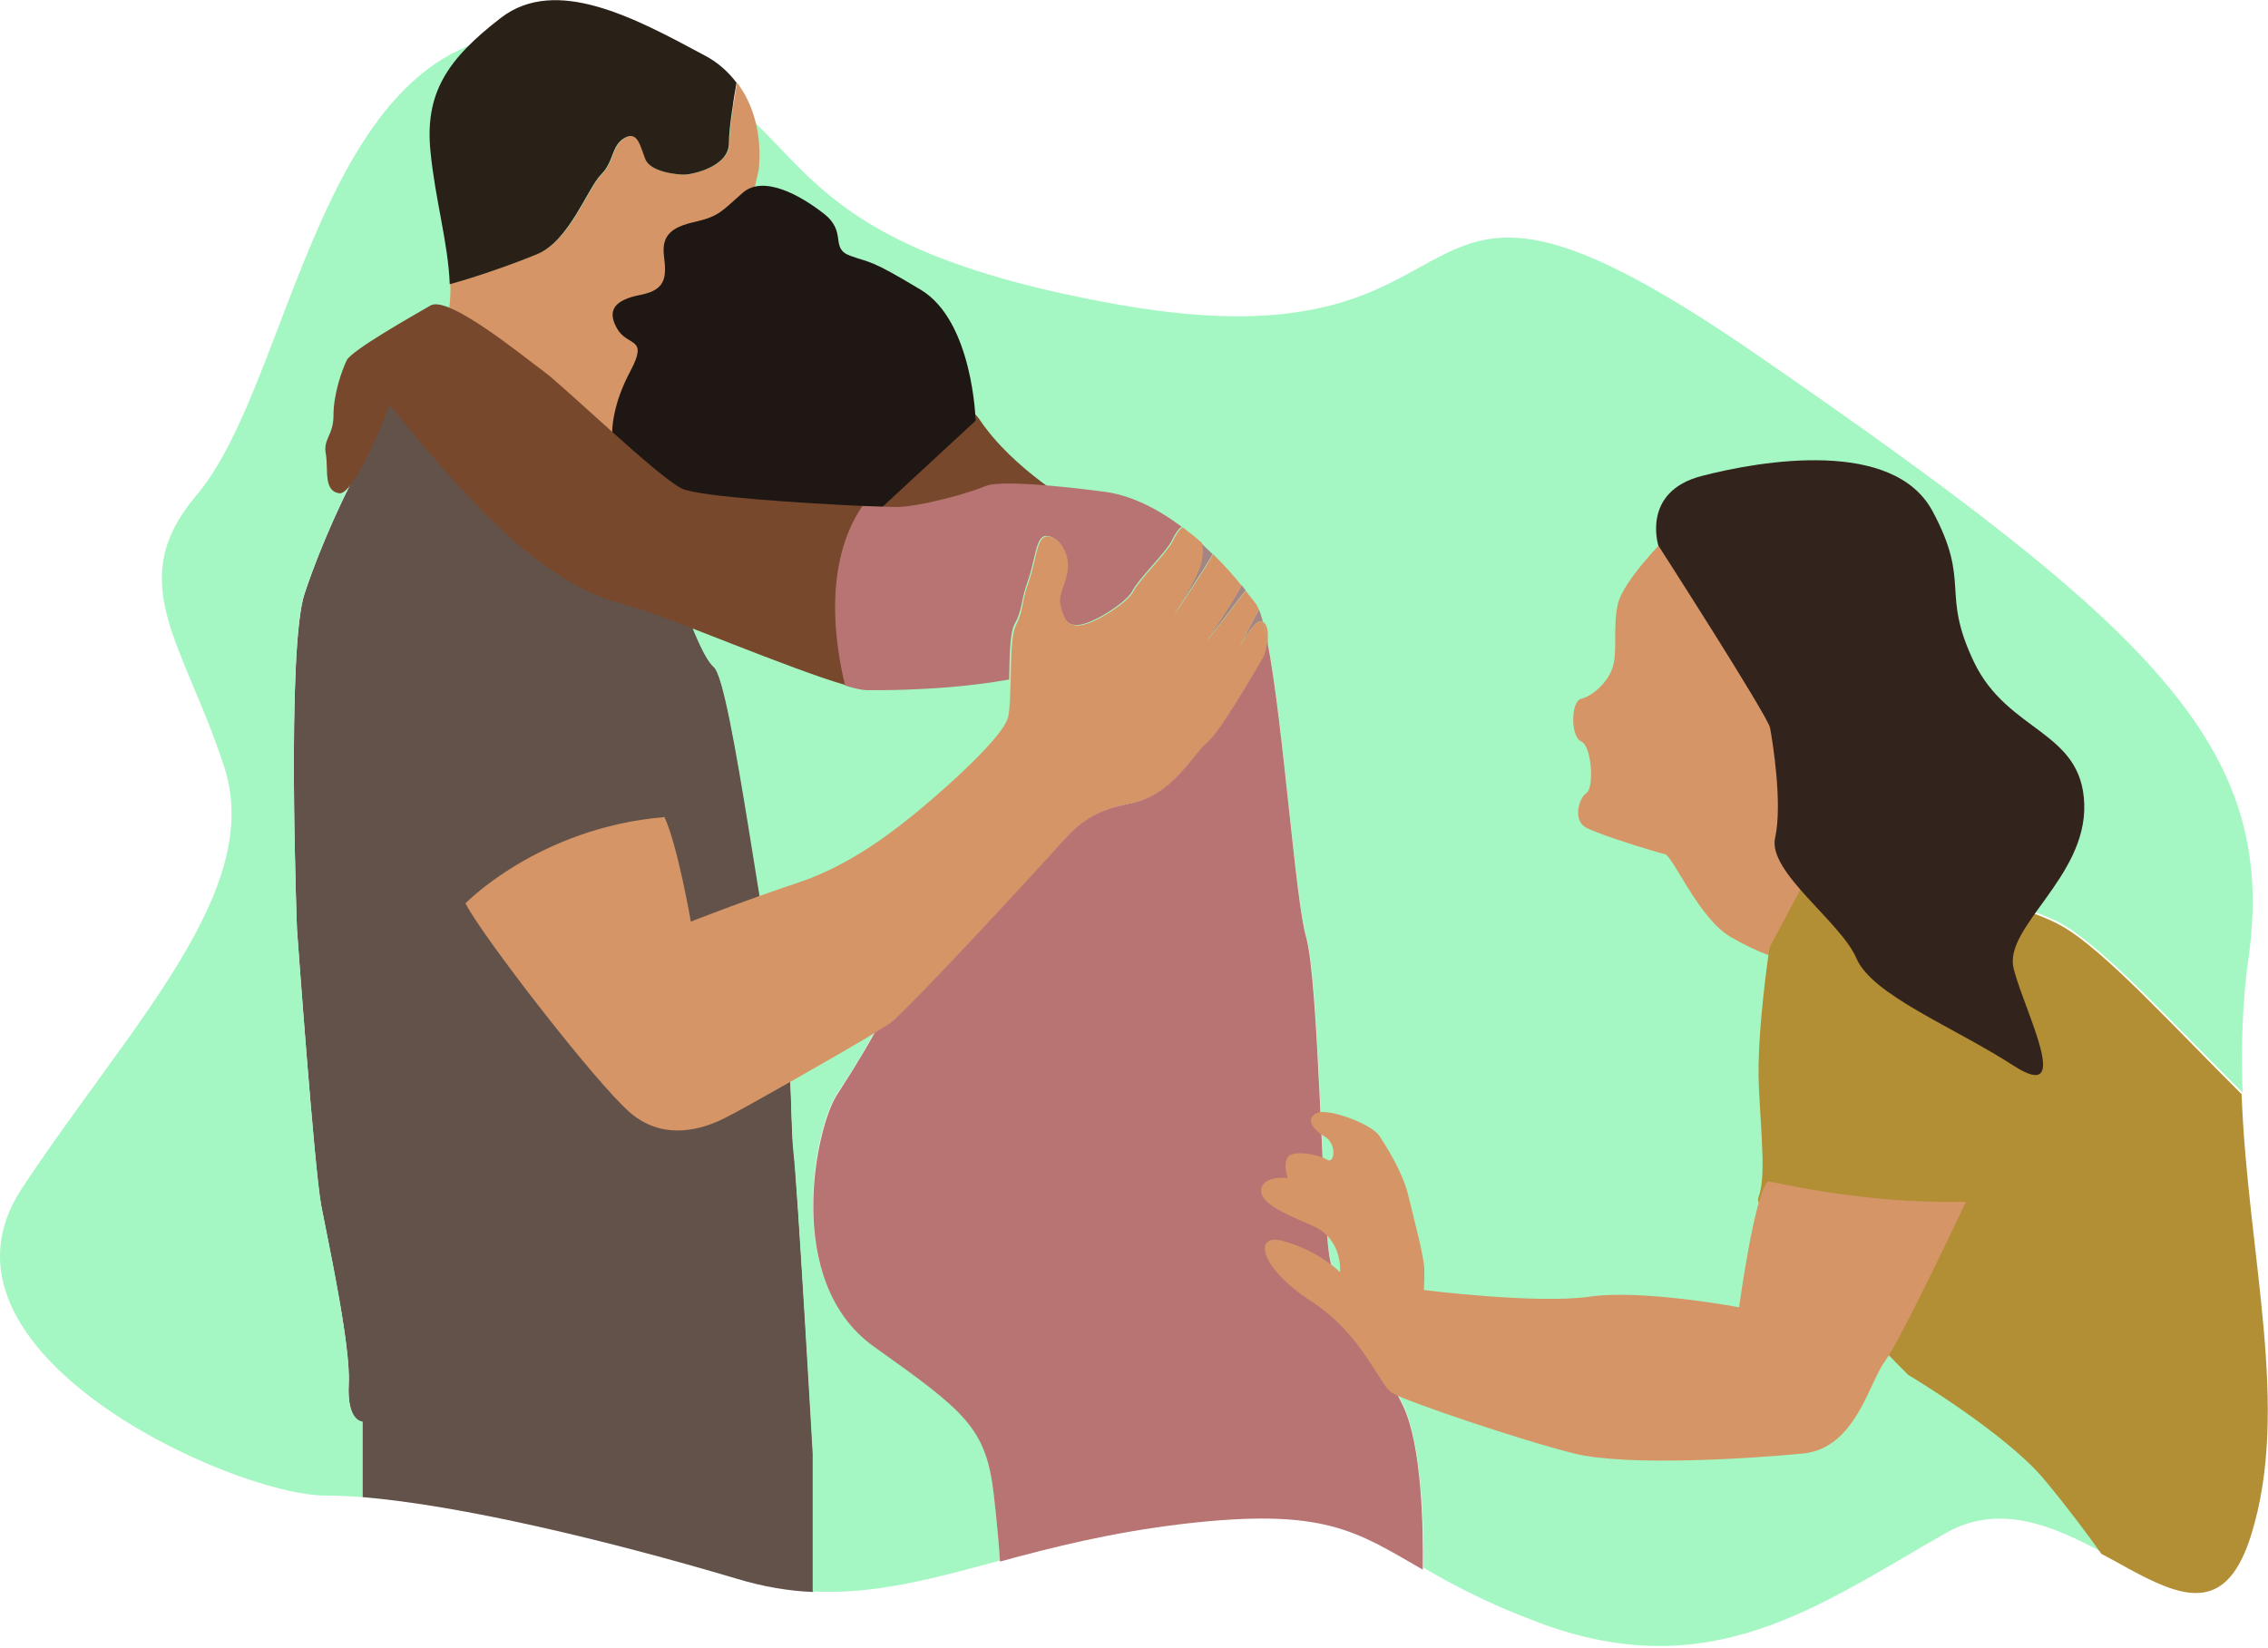
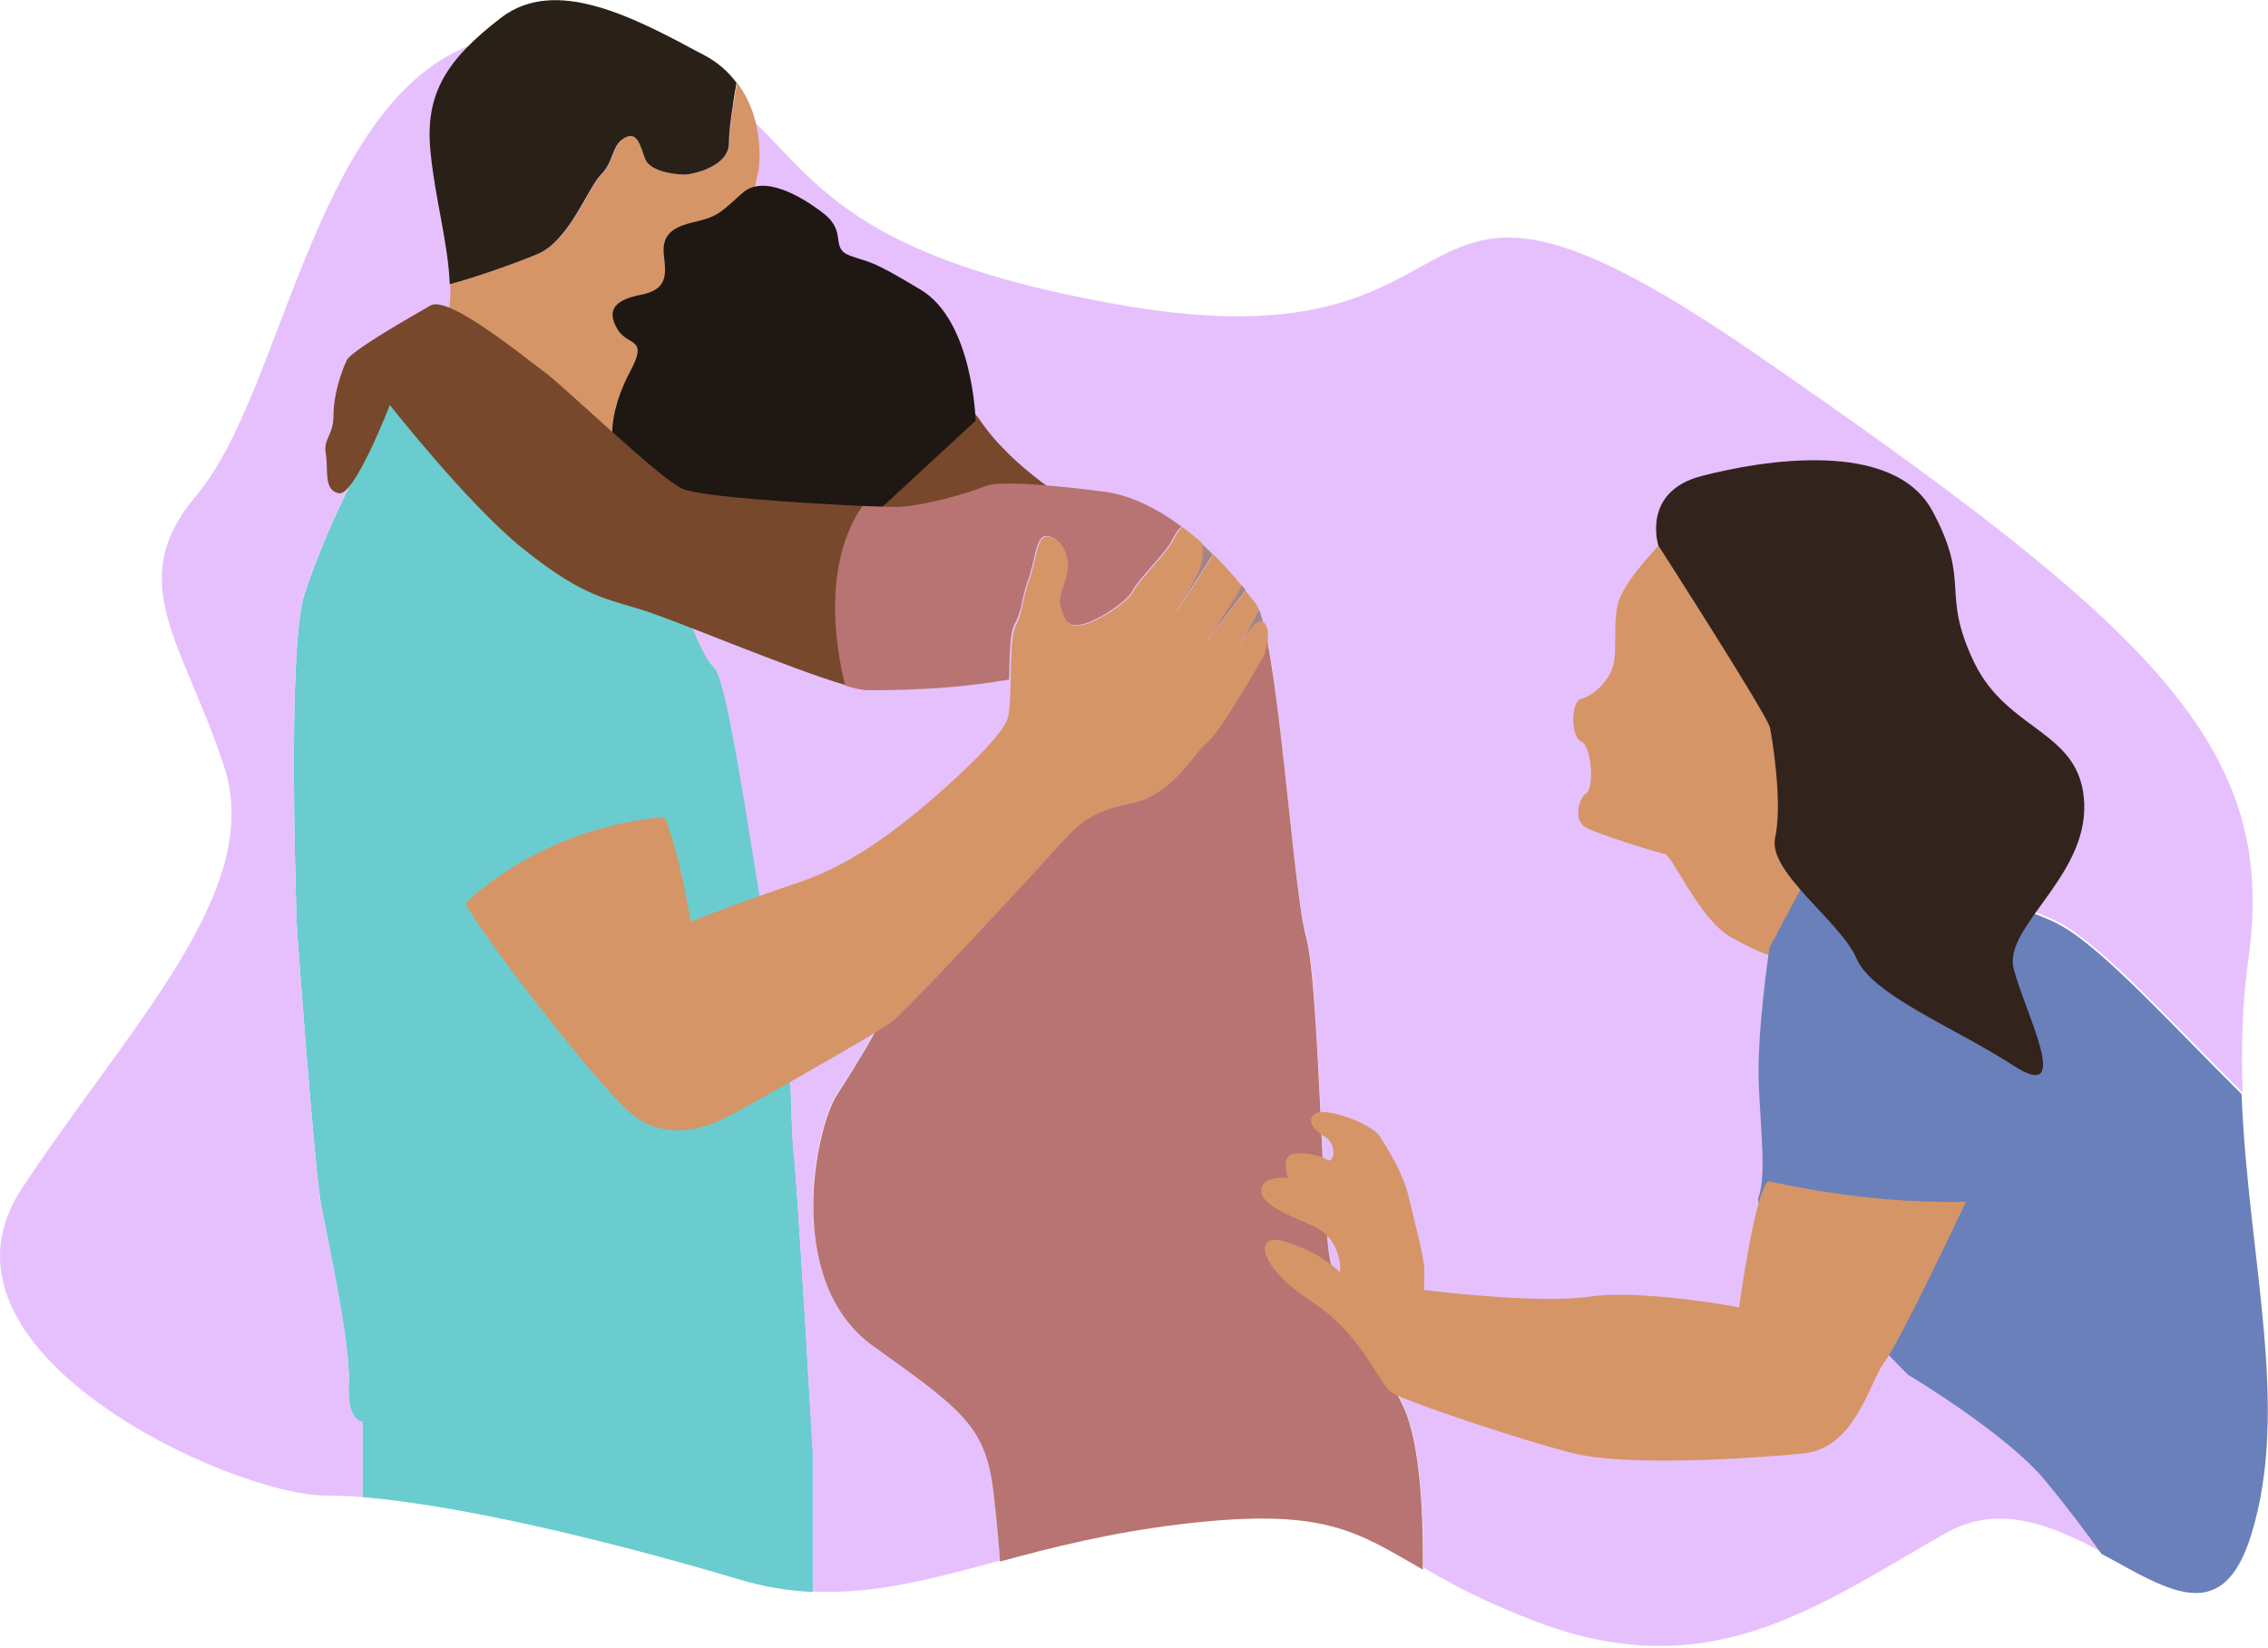
<svg xmlns="http://www.w3.org/2000/svg" version="1.1" id="Layer_1" x="0px" y="0px" viewBox="0 0 446.8 324.6" style="enable-background:new 0 0 446.8 324.6;" xml:space="preserve">
-   <path style="fill:#635249;" d="M156.4,227.1c-0.8-6.4-0.3-26-2.8-31.1s-9.3-61.4-12.9-64.5s-9.3-22.7-9.3-22.7L84.7,74.3l-7.1,2.4  l-8.9,19.4c0,0-5.1,10-8.7,20.9c-3.6,10.8-1.5,66.1-1.5,66.1s3.4,47.3,4.8,54.6c1.4,7.3,5.8,27.5,5.4,35s2.7,7.5,2.7,7.5V295  c19.2,1.6,47.9,8.4,73.8,16.1c5.3,1.6,10.2,2.4,15,2.6v-27.1C160.2,286.6,157.1,233.5,156.4,227.1z" />
-   <path style="fill:#A4F7C2;" d="M346.4,70.1c-77.6-53.6-46.3,4.1-126.2-10.1S166.4,18.4,114.9,7.6s-55.7,65.8-76.2,90  c-14.6,17.2-2.4,29.2,5.5,53.6s-18.8,51-39.9,83s41.3,60.4,59.8,60.5c2.2,0,4.7,0.1,7.3,0.3v-14.9c0,0-3.1,0-2.7-7.5s-4-27.6-5.4-35  c-1.4-7.3-4.8-54.6-4.8-54.6s-2.1-55.2,1.5-66.1c3.6-10.8,8.7-20.9,8.7-20.9l8.9-19.4l7.1-2.4l46.6,34.5c0,0,5.7,19.6,9.3,22.7  s10.3,59.4,12.9,64.5s2.1,24.8,2.8,31.1c0.8,6.4,3.8,59.5,3.8,59.5v27.1c12.3,0.6,23.6-2.5,36.9-6.1c-0.2-3.2-0.6-7.6-1.2-13  c-1.5-13.4-5.7-16.5-23.7-29.4c-18.1-12.9-11.4-43.4-7.2-49.6c1.9-2.8,4.9-7.5,7.4-12.2c1.4-0.8,2.4-1.5,2.9-1.8  c3.1-2.1,28.4-29.4,32.5-34.1c4.1-4.6,6.7-7.7,15-9.3s12.4-9.8,15-11.9c2.6-2.1,10.3-15.5,11.1-16.8c0.4-0.6,0.7-1.8,0.9-3.1  c3.1,16,5.5,51,7.6,58.1c2.6,8.8,3.1,53.7,4.6,63c1.5,9.3,9.3,18.6,14.5,29.4c3.7,7.8,4.1,23.7,4,32.1c5.5,3.2,12.3,6.9,22.4,10.7  c34.1,12.9,55.2-3.1,80.5-17.5c10.7-6.1,21.4-1.3,30.9,3.8c-2.7-3.8-6.8-9.3-11.3-14.7c-7.7-9.3-26.8-20.6-26.8-20.6  s-31-31-29.5-34.9s0.6-11.6,0.1-21.9s2.1-27.4,2.1-27.4l8.8-16.5c0,0,37.7,5.7,49,12.4c8.4,5,21.6,19.5,35.2,33  c-0.3-8.8-0.1-17.8,1.2-26.8C448.7,147,424,123.7,346.4,70.1z" />
+   <path style="fill:#6ACCCE;" d="M156.4,227.1c-0.8-6.4-0.3-26-2.8-31.1s-9.3-61.4-12.9-64.5s-9.3-22.7-9.3-22.7L84.7,74.3l-7.1,2.4  l-8.9,19.4c0,0-5.1,10-8.7,20.9c-3.6,10.8-1.5,66.1-1.5,66.1s3.4,47.3,4.8,54.6c1.4,7.3,5.8,27.5,5.4,35s2.7,7.5,2.7,7.5V295  c19.2,1.6,47.9,8.4,73.8,16.1c5.3,1.6,10.2,2.4,15,2.6v-27.1C160.2,286.6,157.1,233.5,156.4,227.1z" />
+   <path style="fill:#E6C0FC;" d="M346.4,70.1c-77.6-53.6-46.3,4.1-126.2-10.1S166.4,18.4,114.9,7.6s-55.7,65.8-76.2,90  c-14.6,17.2-2.4,29.2,5.5,53.6s-18.8,51-39.9,83s41.3,60.4,59.8,60.5c2.2,0,4.7,0.1,7.3,0.3v-14.9c0,0-3.1,0-2.7-7.5s-4-27.6-5.4-35  c-1.4-7.3-4.8-54.6-4.8-54.6s-2.1-55.2,1.5-66.1c3.6-10.8,8.7-20.9,8.7-20.9l8.9-19.4l7.1-2.4l46.6,34.5c0,0,5.7,19.6,9.3,22.7  s10.3,59.4,12.9,64.5s2.1,24.8,2.8,31.1c0.8,6.4,3.8,59.5,3.8,59.5v27.1c12.3,0.6,23.6-2.5,36.9-6.1c-0.2-3.2-0.6-7.6-1.2-13  c-1.5-13.4-5.7-16.5-23.7-29.4c-18.1-12.9-11.4-43.4-7.2-49.6c1.9-2.8,4.9-7.5,7.4-12.2c1.4-0.8,2.4-1.5,2.9-1.8  c3.1-2.1,28.4-29.4,32.5-34.1c4.1-4.6,6.7-7.7,15-9.3s12.4-9.8,15-11.9c2.6-2.1,10.3-15.5,11.1-16.8c0.4-0.6,0.7-1.8,0.9-3.1  c3.1,16,5.5,51,7.6,58.1c2.6,8.8,3.1,53.7,4.6,63c1.5,9.3,9.3,18.6,14.5,29.4c3.7,7.8,4.1,23.7,4,32.1c5.5,3.2,12.3,6.9,22.4,10.7  c34.1,12.9,55.2-3.1,80.5-17.5c10.7-6.1,21.4-1.3,30.9,3.8c-2.7-3.8-6.8-9.3-11.3-14.7c-7.7-9.3-26.8-20.6-26.8-20.6  s-31-31-29.5-34.9s0.6-11.6,0.1-21.9s2.1-27.4,2.1-27.4l8.8-16.5c0,0,37.7,5.7,49,12.4c8.4,5,21.6,19.5,35.2,33  c-0.3-8.8-0.1-17.8,1.2-26.8C448.7,147,424,123.7,346.4,70.1z" />
  <path style="fill:#77482C;" d="M212.4,99.8c0,0-12.7-7.1-19.4-17.1s-26,14.7-26,14.7l17.2,8.2L212.4,99.8z" />
  <path style="fill:#D59567;" d="M145.2,16.3c-0.6,3.4-1.5,8.9-1.5,11.9c0,4.6-7.2,6.2-8.8,6.2c-1.5,0-6.7-0.5-7.7-3.1  s-1.5-5.7-4.1-4.1c-2.6,1.5-2,4.6-4.6,7.2s-6.2,12.9-12.4,15.5c-4.5,1.9-12.5,4.7-17.4,6c0.1,1.6,0,3.2-0.2,4.8  c-1,9.3,27.7,32,27.7,32l24-18.1l9.3-41.3C149.4,33.4,151,23.9,145.2,16.3z" />
  <path style="fill:#292018;" d="M118.4,34.4c2.6-2.6,2-5.7,4.6-7.2s3.1,1.5,4.1,4.1c1,2.6,6.2,3.1,7.7,3.1s8.8-1.5,8.8-6.2  c0-3,0.9-8.5,1.5-11.9c-1.6-2.1-3.7-4.1-6.7-5.6C125,3.5,109.5-4.8,98.7,3.5s-15,15-13.9,26.3c0.9,9.4,3.5,18.1,3.8,26.2  c4.9-1.3,12.9-4.1,17.4-6C112.2,47.3,115.8,37,118.4,34.4z" />
  <path style="fill:#1F1713;" d="M192.2,82.9c0,0-0.5-19.6-10.8-25.8s-9.8-5.2-13.9-6.7c-4.1-1.5-0.5-4.6-5.2-8.3  c-4.6-3.6-11.9-7.7-16-4.1c-4.1,3.6-4.6,4.6-9.3,5.7c-4.6,1-6.7,2.6-6.2,6.7s0.5,6.7-4.6,7.7c-5.2,1-6.7,3.1-4.6,6.7  s6.2,1.5,2.6,8.3c-3.6,6.7-3.8,12-3.5,13.5c0.4,1.5,22.6,17,22.6,17l29.1-2.4L192.2,82.9z" />
  <path style="fill:#77482C;" d="M170,99.7c-11.2-0.5-32-1.8-35.6-3.4c-4.6-2.1-23.7-20.6-27.4-23.2c-3.6-2.6-18.6-15-22.2-12.9  C81.2,62.3,69.3,69,68.3,71c-1,2.1-2.6,6.7-2.6,10.8c0,4.1-2.1,4.6-1.5,7.7c0.5,3.1-0.5,7.2,2.6,7.7s10-17.4,10-17.4  s15.3,19.5,26.1,28.2s15.5,9.8,22.7,11.9c6.1,1.7,30.2,12,41,15.1C164.7,127.4,162.2,111.3,170,99.7z" />
  <path style="fill:#A48583;" d="M248.8,122.5c-0.3-1-0.5-1.8-0.8-2.4c-0.9,1.7-2.8,5.3-4.1,7.9C245.4,125.2,247.7,121.7,248.8,122.5z  " />
  <path style="fill:#B77472;" d="M202.5,114.4c1.5-4.1,1.5-8.8,3.6-8.8s4.1,2.6,4.1,5.7s-2.1,5.7-1.5,7.7c0.5,2.1,1,4.6,4.1,4.1  s9.3-4.6,10.3-6.7s6.7-7.7,7.7-9.8c0.6-1.2,1.2-2.3,2-2.8c-4.7-3.5-10.1-6.4-16-7c0,0-19.1-2.6-22.7-1c-1.7,0.7-4.8,1.7-8,2.5  c-3.6,0.9-7.3,1.6-9.5,1.6c-0.9,0-3.4-0.1-6.7-0.2c-7.9,11.6-5.3,27.7-3.4,35.4c2,0.6,3.5,0.9,4.4,0.9c2,0,4.5,0,7.5-0.1  c5.4-0.2,12.4-0.6,20.4-2l0,0c0.1-4.3,0.1-8.9,1-10.8C201.5,120.1,201,118.6,202.5,114.4z" />
  <path style="fill:#A48583;" d="M245.4,116.3c-0.3-0.3-0.5-0.7-0.8-1c-1.4,2.8-6.9,11-6.9,11L245.4,116.3z" />
  <path style="fill:#A48583;" d="M236.1,112.4c-1.5,3.6-5.2,9.3-5.2,9.3s5.9-8.9,8-12.5c-0.7-0.7-1.5-1.4-2.2-2.1  C237,108.6,236.8,110.6,236.1,112.4z" />
  <path style="fill:#D59567;" d="M248.8,122.5L248.8,122.5c0.3,1.2,0.6,2.5,0.9,4.1C249.9,124.9,249.8,123.2,248.8,122.5z" />
  <path style="fill:#D59567;" d="M243.9,127.9c-0.9,1.7-1.6,3-1.6,3S243,129.7,243.9,127.9z" />
  <path style="fill:#D59567;" d="M248.8,122.5c-1.1-0.8-3.4,2.7-4.9,5.5c-0.9,1.7-1.6,3-1.6,3s0.7-1.4,1.6-3c1.3-2.6,3.2-6.1,4.1-7.9  c-0.2-0.4-0.3-0.7-0.5-1c-0.6-0.8-1.3-1.7-2.1-2.7l-7.7,10c0,0,5.5-8.2,6.9-11c-1.5-1.9-3.4-4-5.6-6.2c-2.1,3.7-8,12.5-8,12.5  s3.6-5.7,5.2-9.3c0.7-1.7,0.9-3.7,0.6-5.4c-1.2-1.1-2.5-2.1-3.8-3.1c-0.8,0.5-1.4,1.6-2,2.8c-1,2.1-6.7,7.7-7.7,9.8  c-1,2.1-7.2,6.2-10.3,6.7s-3.6-2.1-4.1-4.1c-0.5-2.1,1.5-4.6,1.5-7.7s-2.1-5.7-4.1-5.7c-2.1,0-2.1,4.6-3.6,8.8  c-1.5,4.1-1,5.7-2.6,8.8c-0.9,1.9-0.9,6.5-1,10.8c-0.1,2.7-0.1,5.4-0.5,7.2l0,0c-1.1,4.6-16.5,17.6-19.2,19.7  c-2.7,2.1-11.3,9.3-22.1,12.9c-10.8,3.6-21.2,7.7-21.2,7.7s-2.6-15-5.2-20.6c-24.8,2.1-39.2,17-39.2,17c3.1,6.2,25.8,35.6,32.5,41.3  s14.5,3.1,18.6,1c3.5-1.7,22.1-12.3,29.6-16.8c1.4-0.8,2.4-1.5,2.9-1.8c3.1-2.1,28.4-29.4,32.5-34.1c4.1-4.6,6.7-7.7,15-9.3  s12.4-9.8,15-11.9c2.6-2.1,10.3-15.5,11.1-16.8c0.4-0.6,0.7-1.8,0.9-3.1C249.4,125,249.1,123.6,248.8,122.5z" />
  <path style="fill:#D59567;" d="M328,106.2c0,0-8.3,8.3-9.3,12.9s0,9.3-1,12.4s-4.1,5.7-6.2,6.2s-2.1,7.5,0,8.4s2.6,9.2,1,10.2  c-1.5,1-2.7,5.4,0,6.8c2.6,1.4,14,4.9,15.5,5.2s6.7,12.7,12.9,16.3c6.2,3.6,9.3,4.1,9.3,4.1l12.9-19.6l-26.6-58.6L328,106.2z" />
  <path style="fill:#B77472;" d="M276.4,277c-5.2-10.8-12.9-20.1-14.5-29.4c-1.5-9.3-2.1-54.2-4.6-63c-2.1-7.1-4.5-42.1-7.6-58.1  c-0.2,1.3-0.6,2.5-0.9,3.1c-0.8,1.3-8.5,14.8-11.1,16.8c-2.6,2.1-6.7,10.3-15,11.9s-10.8,4.6-15,9.3c-4.1,4.6-29.4,32-32.5,34.1  c-0.5,0.3-1.5,0.9-2.9,1.8c-2.5,4.6-5.6,9.4-7.4,12.2c-4.1,6.2-10.8,36.7,7.2,49.6c18.1,12.9,22.2,16,23.7,29.4  c0.6,5.4,1,9.8,1.2,13c10.3-2.8,21.7-5.7,35.9-7.4c28-3.3,34.2,1.4,47.4,9C280.4,300.7,280.1,284.8,276.4,277z" />
-   <path style="fill:#B28E34;" d="M441.6,215.6c-13.6-13.5-26.8-28.1-35.2-33c-11.4-6.7-49-12.4-49-12.4l-8.8,16.5c0,0-2.6,17-2.1,27.4  s1.4,18-0.1,21.9s29.5,34.9,29.5,34.9s19.1,11.4,26.8,20.6c4.5,5.4,8.6,10.9,11.3,14.7c2.5,1.3,4.9,2.7,7.2,3.9  c9.8,5.1,17.7,7.2,22.3-7.7C451.3,277.3,442.8,247.5,441.6,215.6z" />
+   <path style="fill:#6A80BA;" d="M441.6,215.6c-13.6-13.5-26.8-28.1-35.2-33c-11.4-6.7-49-12.4-49-12.4l-8.8,16.5c0,0-2.6,17-2.1,27.4  s1.4,18-0.1,21.9s29.5,34.9,29.5,34.9s19.1,11.4,26.8,20.6c4.5,5.4,8.6,10.9,11.3,14.7c2.5,1.3,4.9,2.7,7.2,3.9  c9.8,5.1,17.7,7.2,22.3-7.7C451.3,277.3,442.8,247.5,441.6,215.6z" />
  <path style="fill:#33231D;" d="M326.7,107.5c0,0-3.4-10.6,8.5-13.7s37.8-7.4,45.5,6.9s1.5,15.8,8.2,29.8  c6.7,13.9,21.2,13.4,21.7,27.9s-16,24.3-13.9,32.5c2.1,8.3,11.9,26.8,0,19.1s-27.9-13.9-31-21.2c-3.1-7.2-17.5-17-16-23.7  s-0.5-19.1-1-21.7C348.1,140.8,326.7,107.5,326.7,107.5z" />
  <path style="fill:#D59567;" d="M387.3,236.8c0,0-12.9,27.4-16,31.5c-3.1,4.1-5.7,17-16,18.1c-10.3,1-34.7,2.6-45.2,0  s-33.2-10.3-35.8-11.9c-2.6-1.5-5.7-11.4-16-18.1c-10.3-6.7-11.4-13.4-5.7-11.9s9.8,4.6,11.4,6.2c0-0.5,0.5-6.7-5.7-9.3  c-6.2-2.6-10.3-4.6-9.8-7.2c0.5-2.6,5.2-2.1,5.2-2.1s-1-2.6,0-4.1s6.2-0.5,7.7,0.5s2.1-3.1-0.5-4.6s-3.6-3.6-1.5-4.6  s10.8,2.1,12.4,4.6s4.6,7.2,5.7,11.9s3.1,11.9,3.1,14.5s-0.1,3.9-0.1,3.9s22.3,2.8,32.7,1.3c10.3-1.5,29.4,2.1,29.4,2.1  s3.1-22.7,5.7-24.8C348.6,232.6,366.2,237.3,387.3,236.8z" />
</svg>
